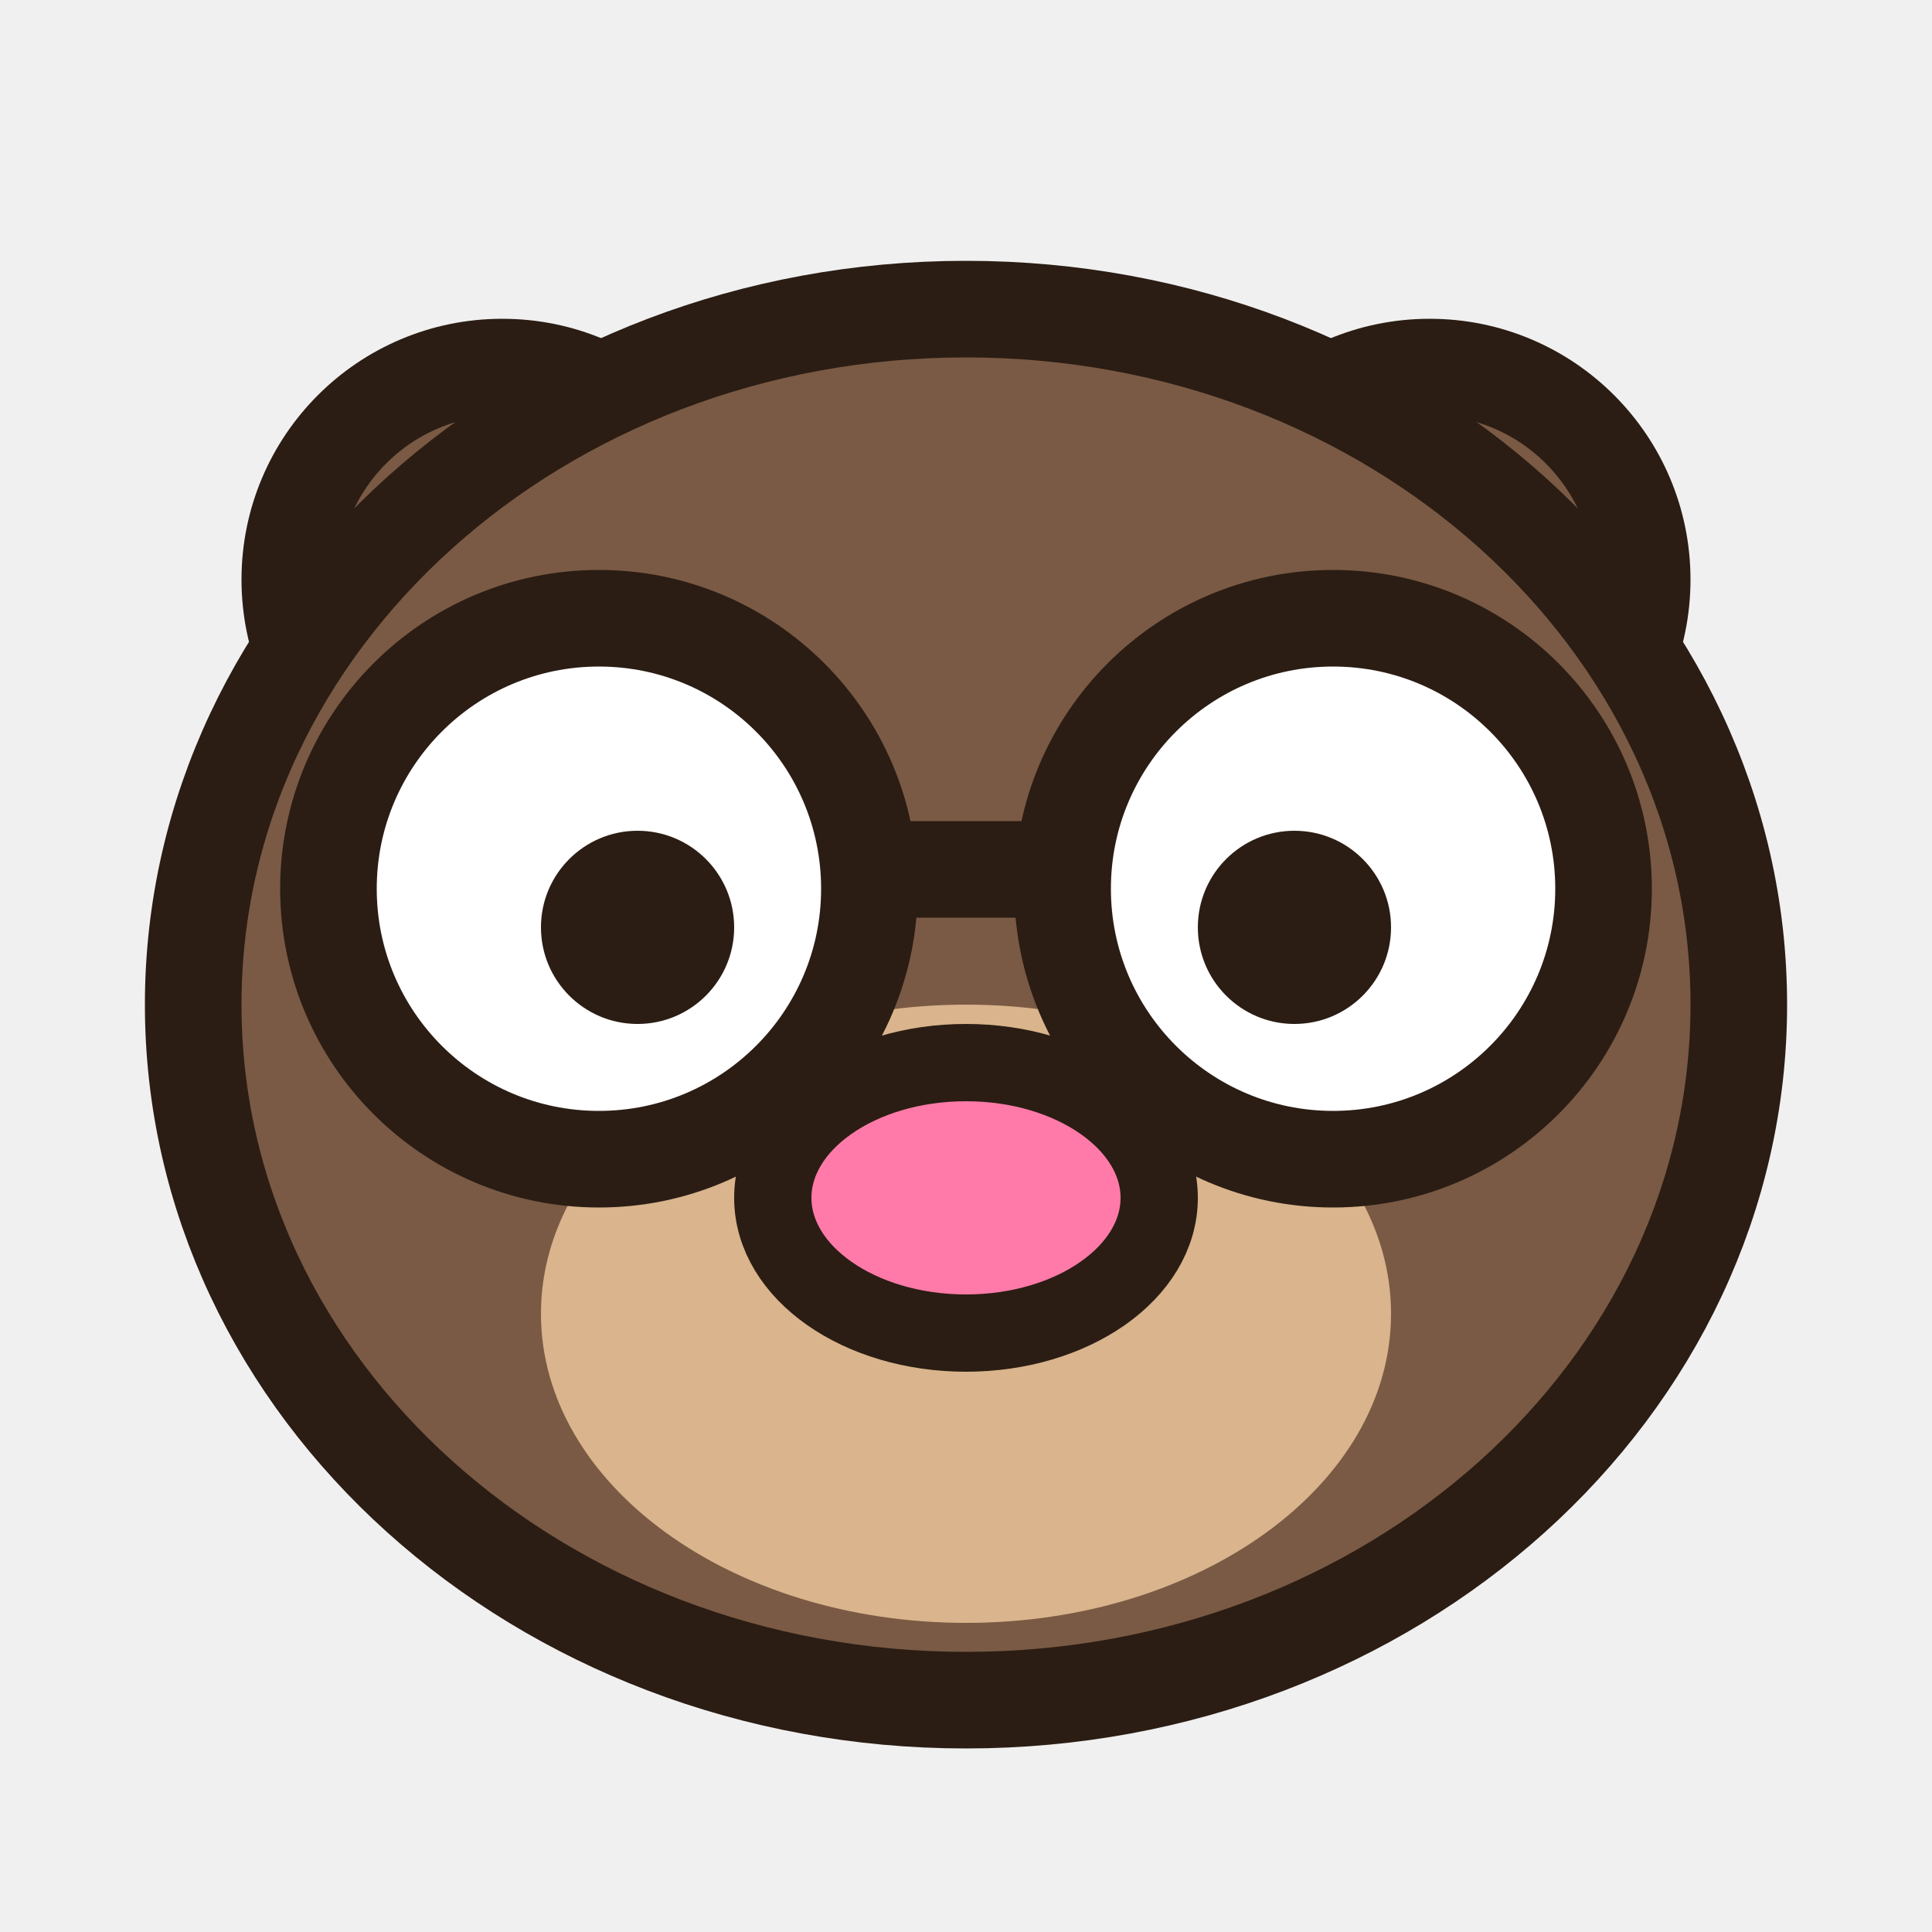
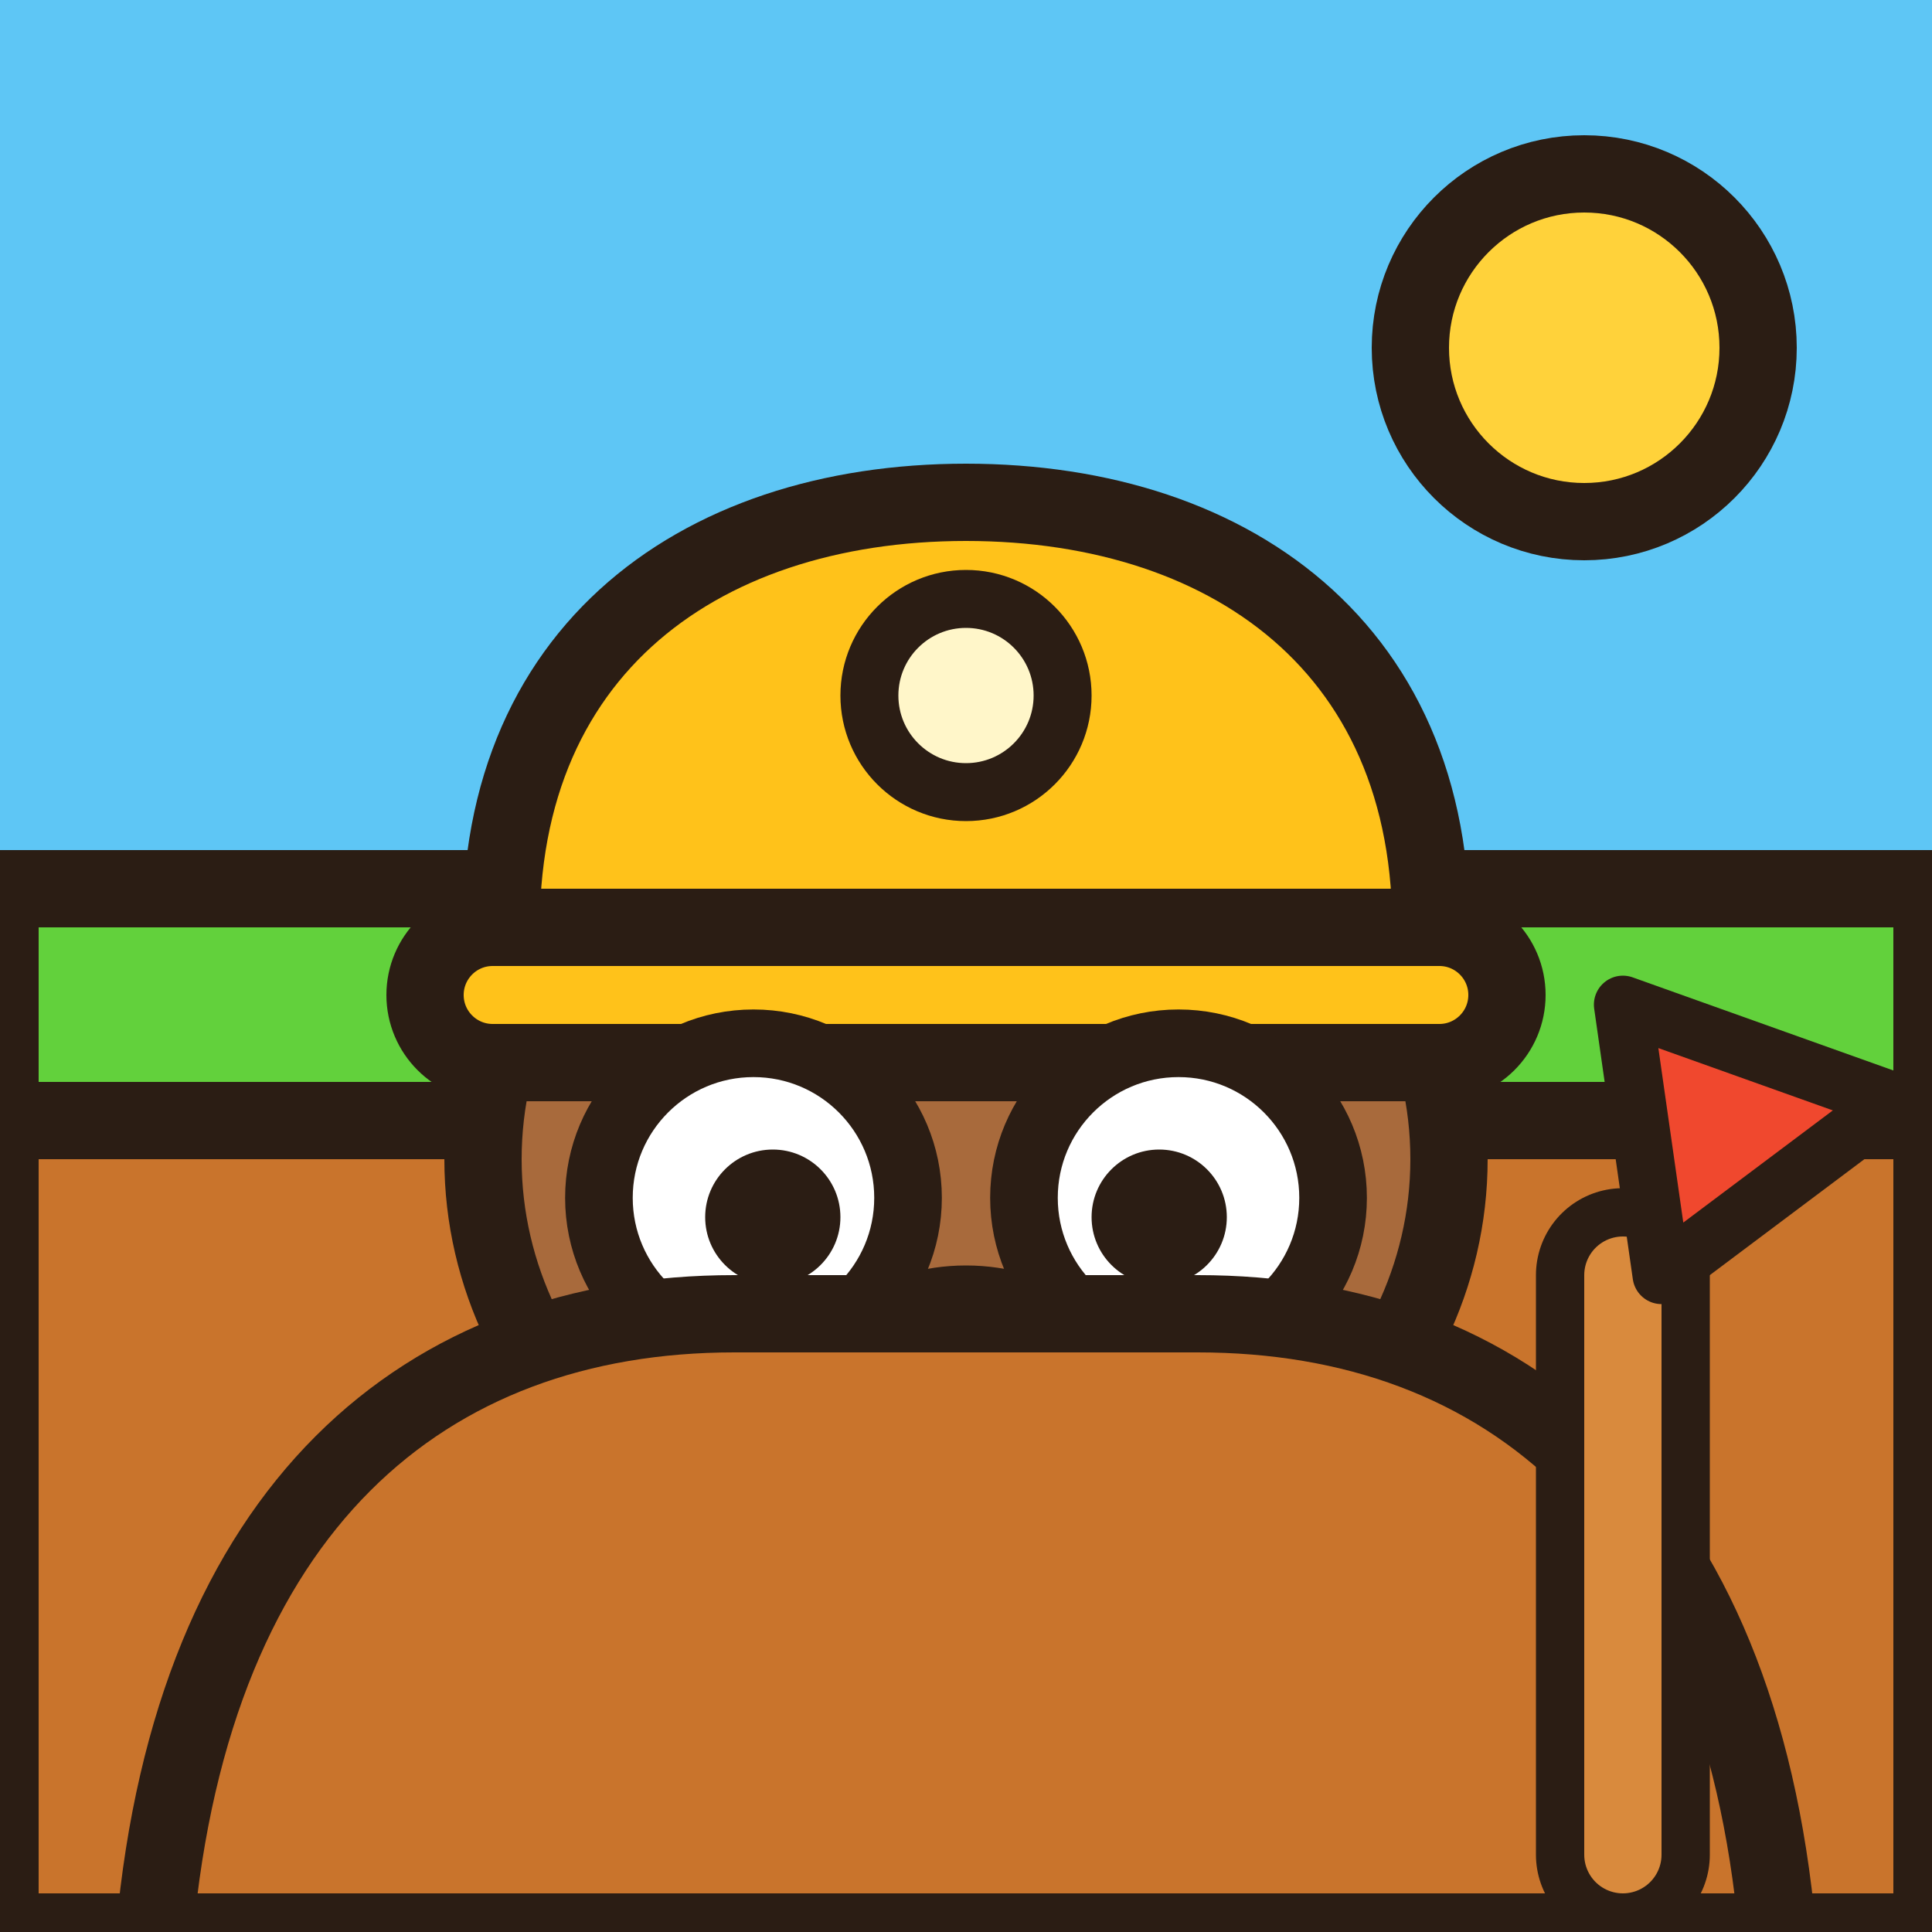
<svg xmlns="http://www.w3.org/2000/svg" viewBox="0 0 100 100">
-   <circle cx="26" cy="30" r="11" fill="#7a5a44" stroke="#2b1d14" stroke-width="5" />
-   <circle cx="74" cy="30" r="11" fill="#7a5a44" stroke="#2b1d14" stroke-width="5" />
-   <ellipse cx="50" cy="52" rx="40" ry="36" fill="#7a5a44" stroke="#2b1d14" stroke-width="5" />
-   <ellipse cx="50" cy="68" rx="22" ry="16" fill="#d9b48c" />
-   <ellipse cx="50" cy="62" rx="10" ry="7" fill="#ff7aa8" stroke="#2b1d14" stroke-width="4" />
-   <circle cx="31" cy="46" r="14" fill="#fff" stroke="#2b1d14" stroke-width="5" />
-   <circle cx="69" cy="46" r="14" fill="#fff" stroke="#2b1d14" stroke-width="5" />
-   <path d="M45 45h10" stroke="#2b1d14" stroke-width="5" />
-   <circle cx="33" cy="48" r="5" fill="#2b1d14" />
-   <circle cx="67" cy="48" r="5" fill="#2b1d14" />
+   <rect width="100" height="100" fill="#5ec6f5" />
+   <circle cx="82" cy="18" r="9" fill="#ffd23a" stroke="#2b1d14" stroke-width="4" />
+   <rect y="52" width="100" height="48" fill="#c9742c" stroke="#2b1d14" stroke-width="4" />
+   <rect y="46" width="100" height="12" fill="#62d13c" stroke="#2b1d14" stroke-width="4" />
+   <circle cx="35" cy="52" r="6" fill="#a86a3c" stroke="#2b1d14" stroke-width="4" />
+   <circle cx="65" cy="52" r="6" fill="#a86a3c" stroke="#2b1d14" stroke-width="4" />
+   <ellipse cx="50" cy="60" rx="25" ry="22" fill="#a86a3c" stroke="#2b1d14" stroke-width="4" />
+   <path d="M26 50c-1-16 10-24 24-24s25 8 24 24z" fill="#ffc21a" stroke="#2b1d14" stroke-width="4" stroke-linejoin="round" />
+   <rect x="22" y="48" width="56" height="7" rx="3.5" fill="#ffc21a" stroke="#2b1d14" stroke-width="4" />
+   <circle cx="50" cy="36" r="5" fill="#fff6c9" stroke="#2b1d14" stroke-width="3" />
+   <circle cx="39" cy="62" r="8" fill="#fff" stroke="#2b1d14" stroke-width="3.5" />
+   <circle cx="61" cy="62" r="8" fill="#fff" stroke="#2b1d14" stroke-width="3.5" />
+   <circle cx="40" cy="63" r="3.5" fill="#2b1d14" />
+   <circle cx="60" cy="63" r="3.5" fill="#2b1d14" />
+   <ellipse cx="50" cy="72" rx="7" ry="5" fill="#ff6f9c" stroke="#2b1d14" stroke-width="3" />
+   <path d="M8 100c2-22 14-32 30-32h24c16 0 28 10 30 32z" fill="#c9742c" stroke="#2b1d14" stroke-width="4" />
+   <path d="M84 96V66" stroke="#2b1d14" stroke-width="9" stroke-linecap="round" />
+   <path d="M84 96V66" stroke="#d98a3d" stroke-width="4" stroke-linecap="round" />
+   <path d="M86 66l-2-14 14 5z" fill="#f0482e" stroke="#2b1d14" stroke-width="3" stroke-linejoin="round" />
</svg>
